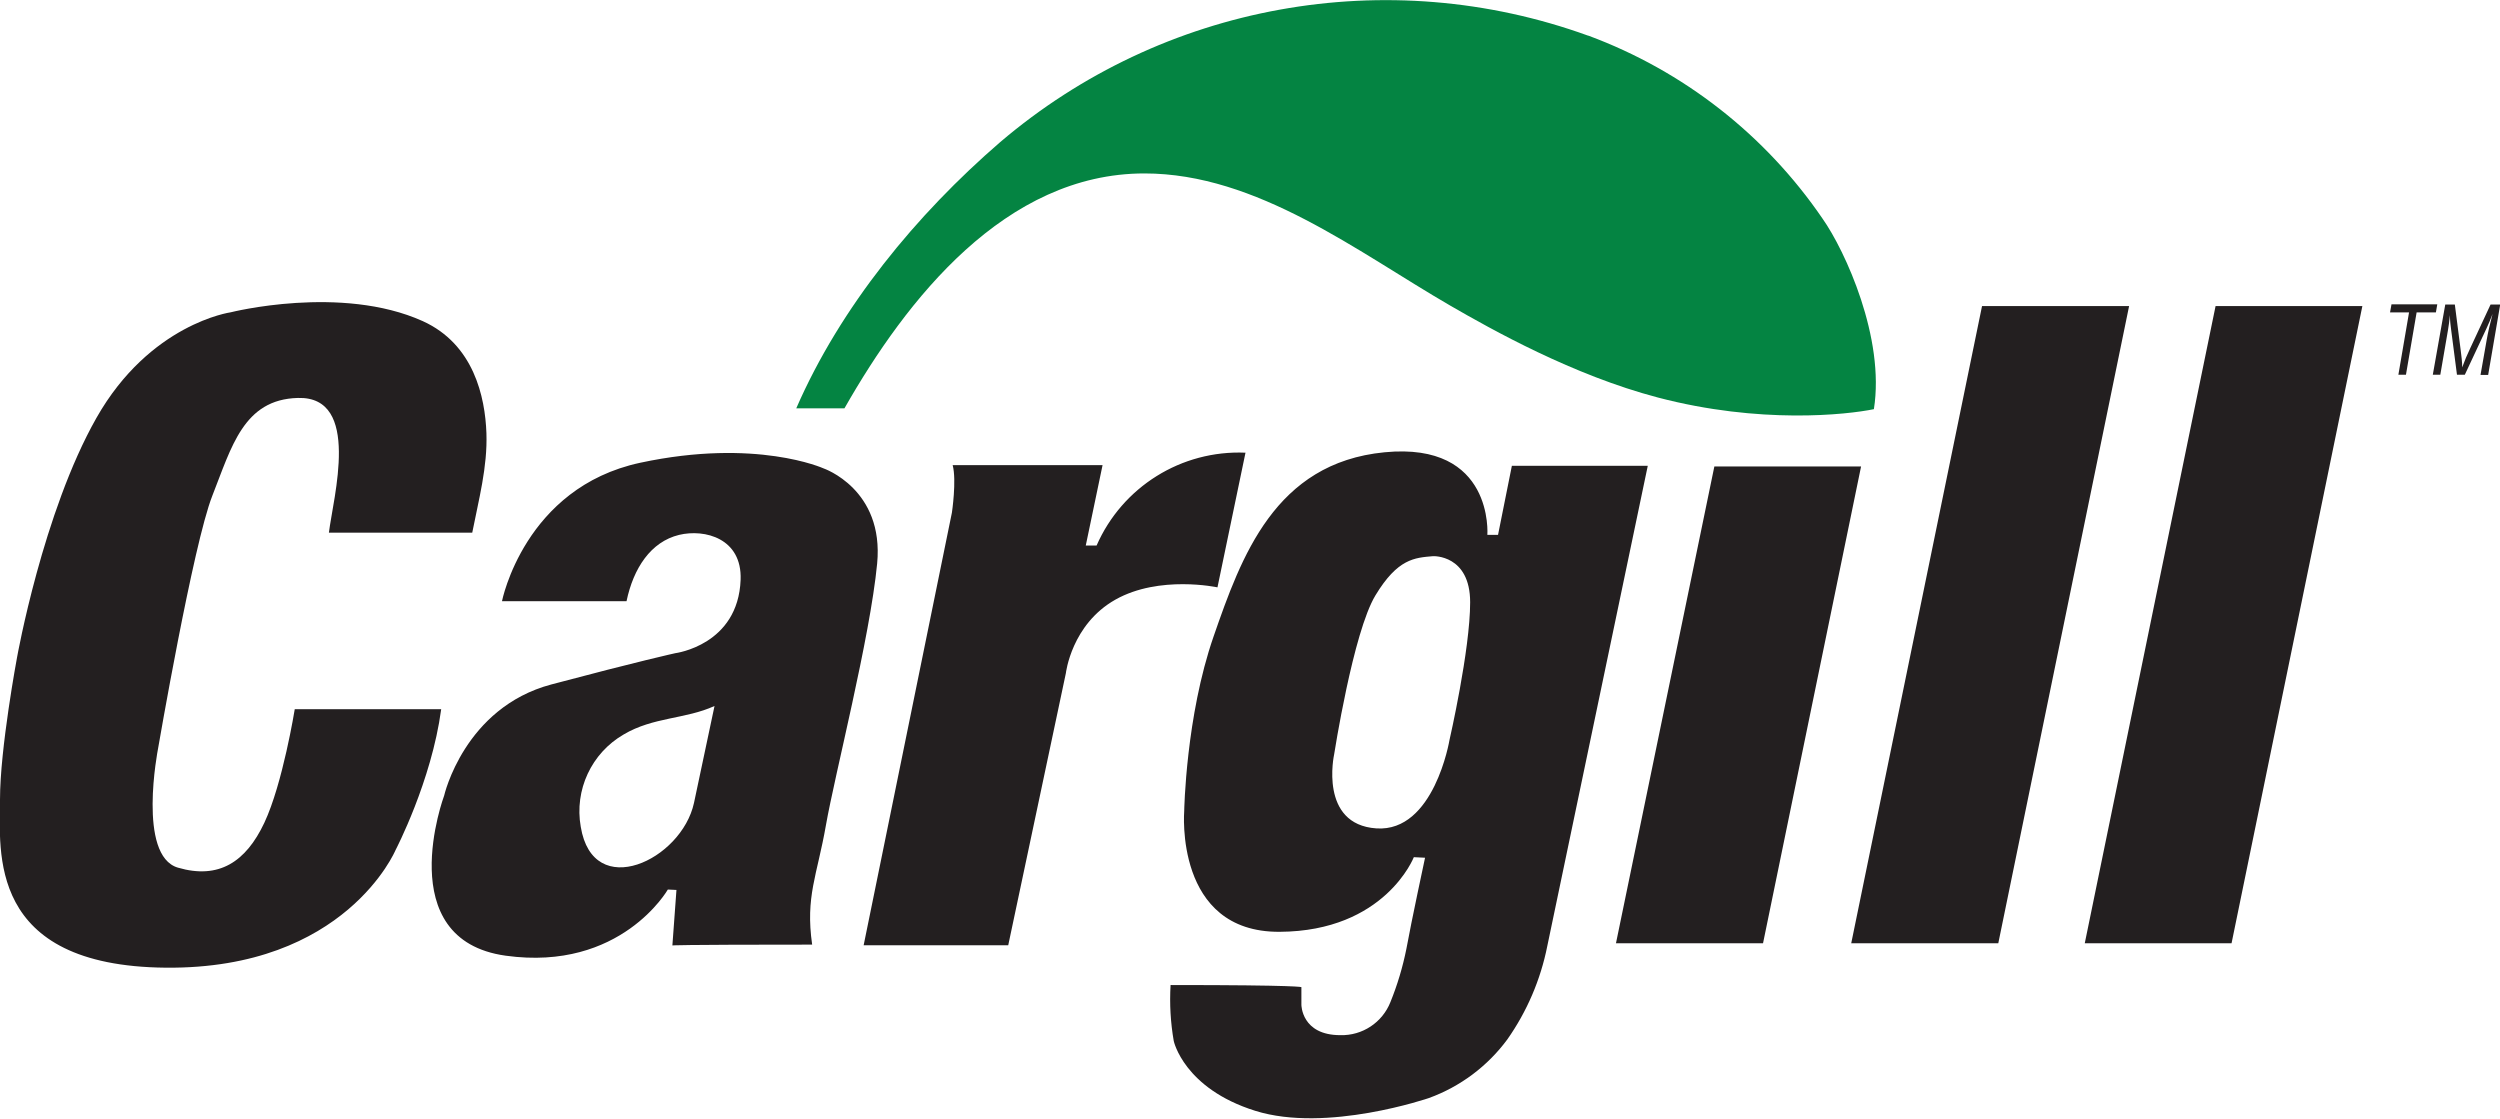
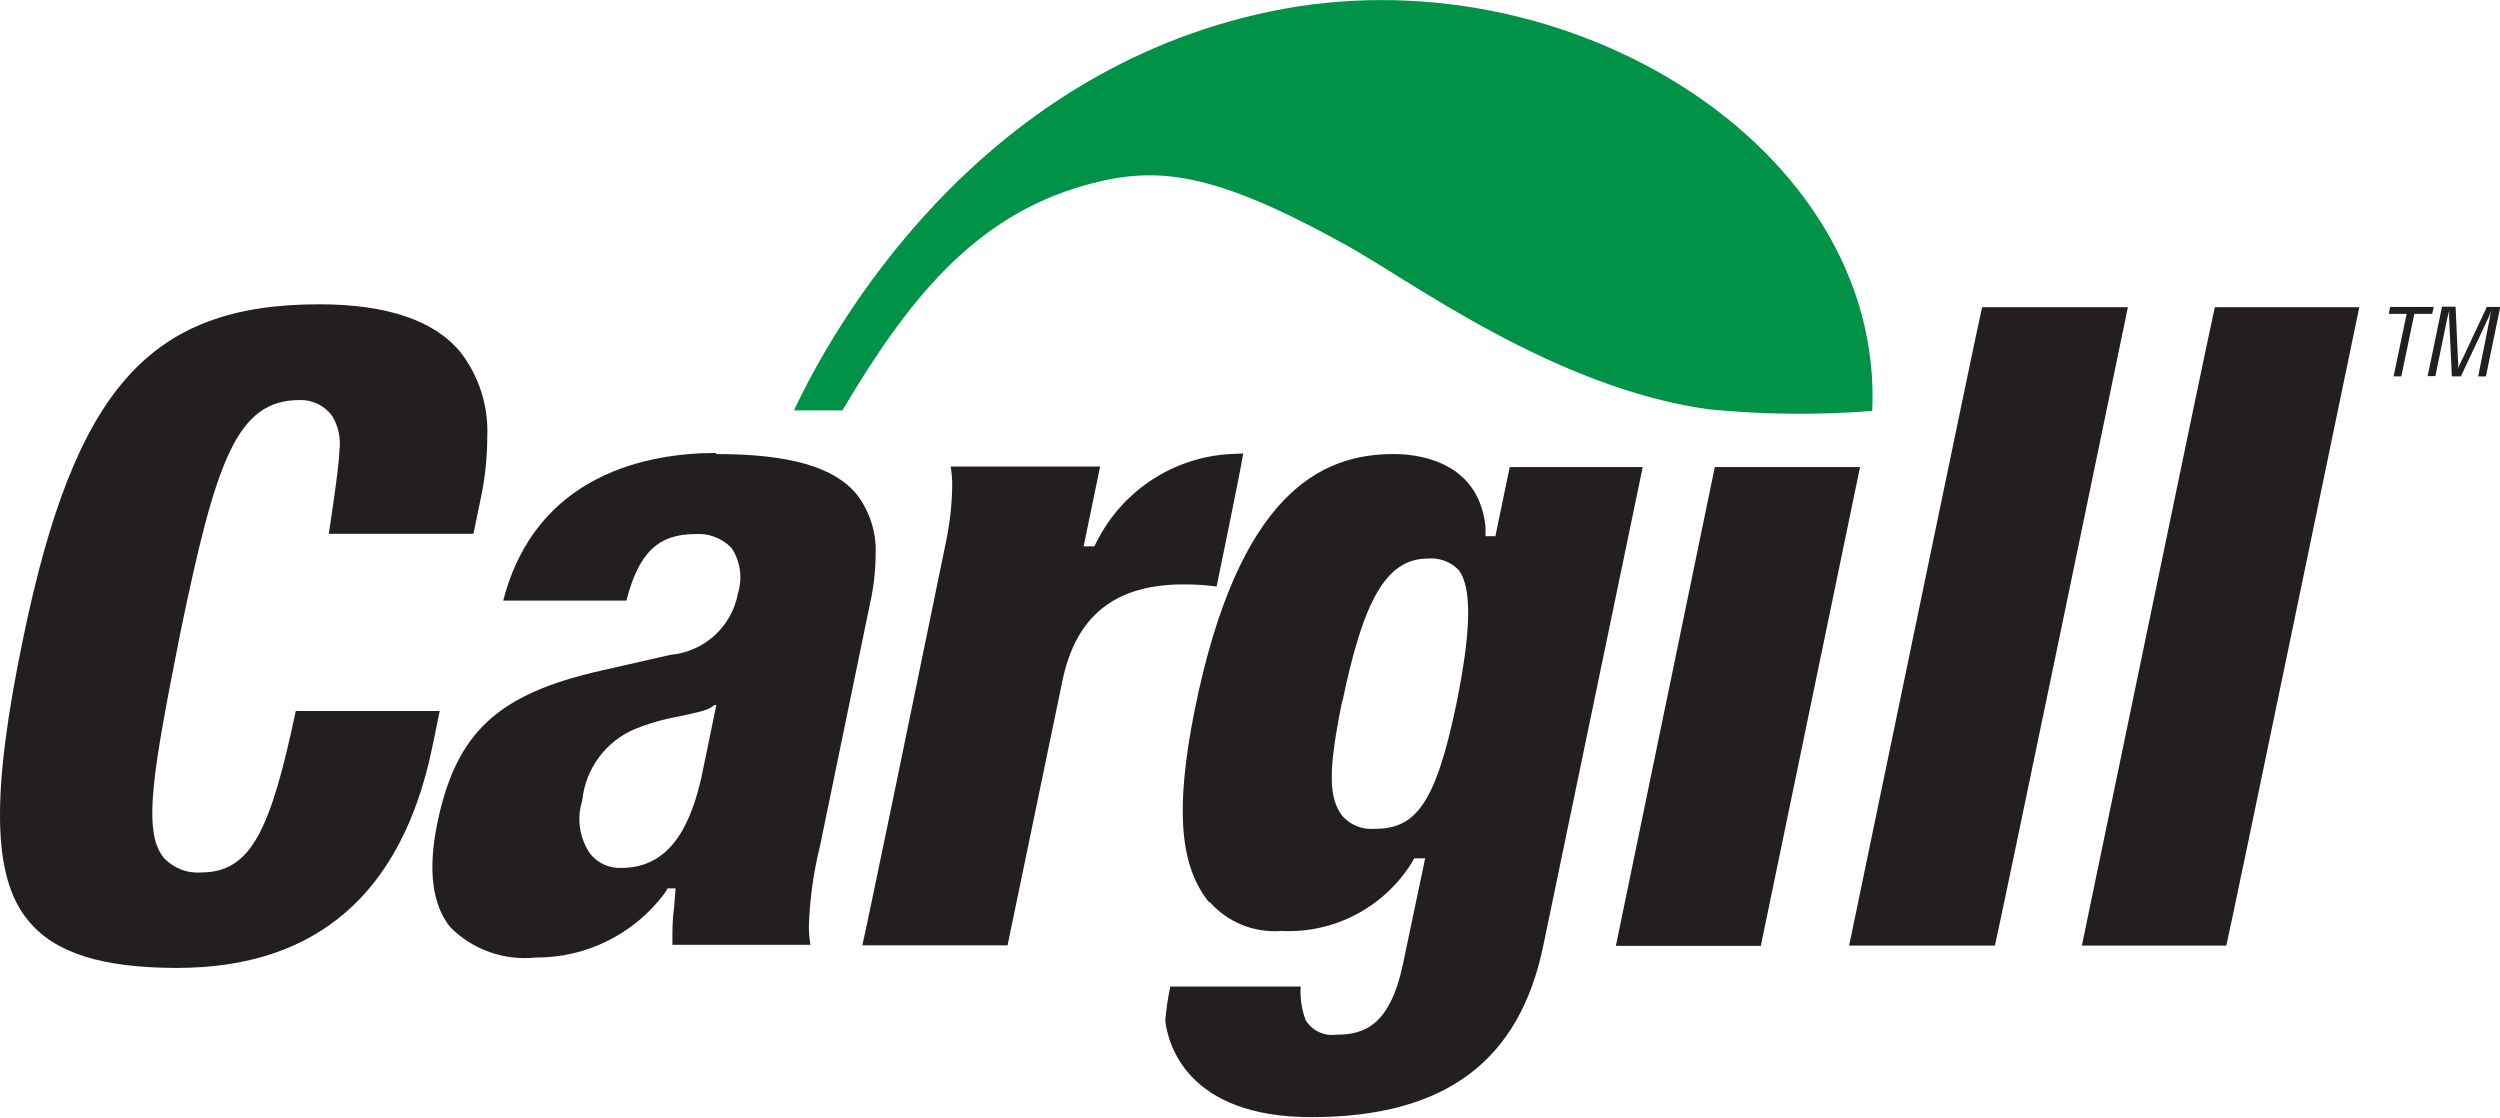
- <svg xmlns="http://www.w3.org/2000/svg" id="Layer_1" data-name="Layer 1" viewBox="0 0 363.11 162.42">
+ <svg xmlns="http://www.w3.org/2000/svg" viewBox="0 0 93.99 42">
  <defs>
-     <style>.cls-1{fill:none;}.cls-2{clip-path:url(#clip-path);}.cls-3{fill:#048442;}.cls-3,.cls-4{fill-rule:evenodd;}.cls-4,.cls-5{fill:#231f20;}</style>
-     <clipPath id="clip-path">
-       <rect class="cls-1" width="363.11" height="162.42" />
-     </clipPath>
+     <style>.cls-1{fill:#231f20;}.cls-1,.cls-2{fill-rule:evenodd;}.cls-2{fill:#009247;}</style>
  </defs>
-   <g class="cls-2">
-     <path class="cls-3" d="M230.67,5.18a86.34,86.34,0,0,0-85.42,15.48c-12.12,10.47-23.16,23.86-29.6,38.65h7c9-15.82,23.35-34.12,43.57-34.12,16.37,0,30.91,11.37,44.39,19.18,6.11,3.53,17.84,10.12,30.2,13.37,14.83,3.89,27.41,2.5,31.36,1.69,1.64-10.31-4.16-23-7.46-27.68a71.14,71.14,0,0,0-34-26.57" />
-     <path class="cls-4" d="M47.77,77.37H68.59c.94-4.8,2.23-9.54,2.06-14.46C70.46,57.64,68.81,50,61.4,46.64c-11.85-5.34-27.89-1.28-27.89-1.28S21.77,47,14,60.71,2.48,95.46,2.48,95.46,0,108.7,0,116.14-2,140.32,24.1,140.55s33.35-17.08,33.35-17.08,5.23-10,6.63-20.46H42.81s-1.74,10.81-4.42,16.5-6.62,8.25-12.55,6.51-2.9-17.2-2.9-17.2S28.05,79.07,30.84,72,35.37,58,43.27,57.8c9.25-.27,5.12,14.5,4.5,19.57M290.24,137H268.88l19-92.55h21.36Zm33.88,0,19-92.55H321.8l-19,92.55Zm-68.05,0,14.24-69.25H249L234.71,137ZM219.59,67.65h19.74l-14.6,69.78a35.69,35.69,0,0,1-5.8,13.54,24.61,24.61,0,0,1-11.38,8.51s-14.86,5.11-25.23,1.86-11.84-10.14-11.84-10.14a35.31,35.31,0,0,1-.46-8.13c19,0,19,.31,19,.31v2.56s0,4.41,5.65,4.41a7.6,7.6,0,0,0,7.28-4.8,43,43,0,0,0,2.32-7.74c.7-3.87,2.71-13.23,2.71-13.23l-1.63-.08s-4.18,10.76-19.5,10.84S172,117.77,172,117.77s.23-13.7,4.26-25.31,8.9-25.22,24.84-26.77,14.93,12,14.93,12h1.55ZM208.15,80.78c-2.68.23-5.14.34-8.38,5.7s-6,23.12-6,23.12-2.23,10.16,6.15,10.72,10.61-12.84,10.61-12.84,3-13.07,3-20-5.36-6.7-5.36-6.7M138.37,67.56c.59,2.22-.11,6.89-.11,6.89l-12.82,62.84h21l8.37-39.51s.81-7.09,7.2-10.69,14.82-1.78,14.82-1.78l4.07-19.56a22.56,22.56,0,0,0-21.63,13.49h-1.57l2.44-11.68ZM91,87.32H72.91S76.16,70.82,93,67.21s26.61.82,26.61.82,8.83,3,7.79,13.83-6.16,30.68-7.44,38-3,10.34-2,17.34c-20.12,0-20.3.12-20.3.12l.59-8.06L97,129.2s-6.8,11.93-23.54,9.61-8.95-23.25-8.95-23.25,2.91-12.78,15.58-16.15,18-4.54,18-4.54,9.13-1.16,9.48-10.67c.22-6-5.19-7.41-8.94-6.51-4.11,1-6.63,4.84-7.63,9.63m12.78,15.22c-4.23,1.93-8.91,1.59-13.2,4.14a12.89,12.89,0,0,0-6.23,13.4C86.14,131,99,124.93,100.8,116.61Z" />
-     <path class="cls-5" d="M348.35,54.43l1.55-9.06h-2.76l.21-1.17H354l-.2,1.17H351l-1.55,9.06Zm5,0h1.09l1.12-6.52c.09-.53.19-1.24.28-2.14,0,.8.09,1.5.17,2.1l.85,6.56H358l3.13-6.69c.36-.77.66-1.49.9-2.15q-.57,2.14-.87,3.87l-.88,5h1.11l1.75-10.23h-1.4l-2.95,6.34a28.32,28.32,0,0,0-1.17,2.79c0-.8-.11-1.63-.22-2.5l-.85-6.63h-1.39Z" />
+   <g id="Layer_2" data-name="Layer 2">
+     <g id="Layer_1-2" data-name="Layer 1">
+       <path class="cls-1" d="M26.93,17.07c2.76,0,4.45.49,5.29,1.53a3.46,3.46,0,0,1,.7,2.27,8.56,8.56,0,0,1-.2,1.77L30.83,31.8a14.55,14.55,0,0,0-.42,3,4.11,4.11,0,0,0,.06.72H25.28c0-.06,0-.11,0-.17,0-.38,0-.78.06-1.2l.06-.75H25.1l-.11.18A6,6,0,0,1,20.13,36a3.94,3.94,0,0,1-3.2-1.14c-.68-.84-.85-2.15-.49-3.91.71-3.42,2.27-4.86,6.17-5.74l2.59-.59a2.84,2.84,0,0,0,2.55-2.34,2,2,0,0,0-.24-1.67,1.71,1.71,0,0,0-1.38-.53c-1.39,0-2.12.71-2.58,2.5H18.92c1.24-4.81,5.52-5.55,8-5.55Zm-.06,9.43a1.11,1.11,0,0,1-.31.18c-.33.12-1,.24-1.5.35a8.12,8.12,0,0,0-1.17.37,3.27,3.27,0,0,0-2,2.7,2.29,2.29,0,0,0,.3,2,1.42,1.42,0,0,0,1.18.53c2,0,2.66-1.94,3-3.4l.56-2.72h0l-.55,2.72.55-2.72Z" />
+       <path class="cls-1" d="M45.47,33.94c-1.1-1.34-1.31-3.46-.56-7.22,1.65-8.2,4.77-9.65,7.48-9.65,1.29,0,3.23.48,3.46,2.74l0,.35h.37s.44-2.13.54-2.6h5c-.18.88-3.74,18-3.74,18-.89,4.3-3.65,6.44-8.72,6.44-4.69,0-5.39-2.77-5.49-3.62A9.29,9.29,0,0,1,44,37.09h4.9a3.08,3.08,0,0,0,.19,1.27,1.17,1.17,0,0,0,1.15.54c1,0,2-.29,2.5-2.63l.84-4h-.41l-.11.19A5.45,5.45,0,0,1,48.17,35a3.25,3.25,0,0,1-2.7-1.1Zm5-7.62c-.55,2.67-.52,3.69,0,4.36a1.45,1.45,0,0,0,1.22.48c1.53,0,2.28-.93,3.06-4.68.55-2.69.61-4.4.08-5.06A1.43,1.43,0,0,0,53.68,21c-1.58,0-2.43,1.61-3.21,5.37Z" />
+       <path class="cls-1" d="M69.93,17.56l-3.73,18H60.75c.18-.87,3.6-17.43,3.72-18Z" />
+       <path class="cls-1" d="M80,11.55c-.18.89-4.85,23.42-5,24H69.52c.19-.89,4.85-23.42,5-24Z" />
+       <path class="cls-1" d="M88.7,11.55c-.19.89-4.85,23.42-5,24H78.27c.19-.89,4.85-23.42,5-24Z" />
+       <path class="cls-1" d="M46.25,17.07a6,6,0,0,0-5,3.26l-.11.21h-.4s.48-2.32.62-3H35.74a4,4,0,0,1,.06.71,11.22,11.22,0,0,1-.22,2.05c-1,4.89-3,14.58-3.16,15.24h5.46l2.06-9.93c.51-2.48,2-3.64,4.57-3.64a9.41,9.41,0,0,1,1.23.08c.12-.58.88-4.26,1-5Z" />
+       <path class="cls-1" d="M1.07,34.62C-.29,33-.35,29.87.87,24,2.81,14.61,5.62,11.44,12,11.44c2.55,0,4.34.61,5.32,1.81a4.86,4.86,0,0,1,1,3.16,11.31,11.31,0,0,1-.26,2.4s-.17.8-.26,1.26H12.36s.4-2.56.4-3.13a2,2,0,0,0-.27-1.3,1.46,1.46,0,0,0-1.22-.6c-2.37,0-3.15,2.26-4.5,8.8-1,5.07-1.43,7.4-.62,8.4a1.73,1.73,0,0,0,1.42.56c1.87,0,2.61-1.61,3.55-6.07h5.41c-.1.52-.28,1.37-.28,1.37-1.14,5.5-4.36,8.29-9.59,8.29-2.82,0-4.6-.56-5.59-1.77Z" />
+       <polygon class="cls-1" points="89.86 11.54 91.5 11.54 91.44 11.8 90.77 11.8 90.28 14.15 89.99 14.15 90.48 11.8 89.81 11.8 89.86 11.54 89.86 11.54" />
+       <path class="cls-1" d="M93.48,11.54H94l-.54,2.61h-.29L93.6,12c0-.11.05-.22.07-.33h0c-.06.15-.1.25-.15.35l-1,2.13h-.34L92.08,12a2.92,2.92,0,0,1,0-.32h0L92,12l-.44,2.14h-.29l.54-2.61h.51l.09,2a1.94,1.94,0,0,1,0,.39h0c0-.13.09-.26.15-.39l.94-2Z" />
+       <path class="cls-2" d="M70.39,15.43c.43-9.89-11.5-17.32-22.63-15s-16.51,12-17.91,15h1.82c2.43-4.09,4.9-7.27,9.1-8.46,2.67-.75,4.77-.58,9.94,2.3,2.38,1.33,7.76,5.32,13.54,6.12a35,35,0,0,0,6.14.06Z" />
+     </g>
  </g>
</svg>
